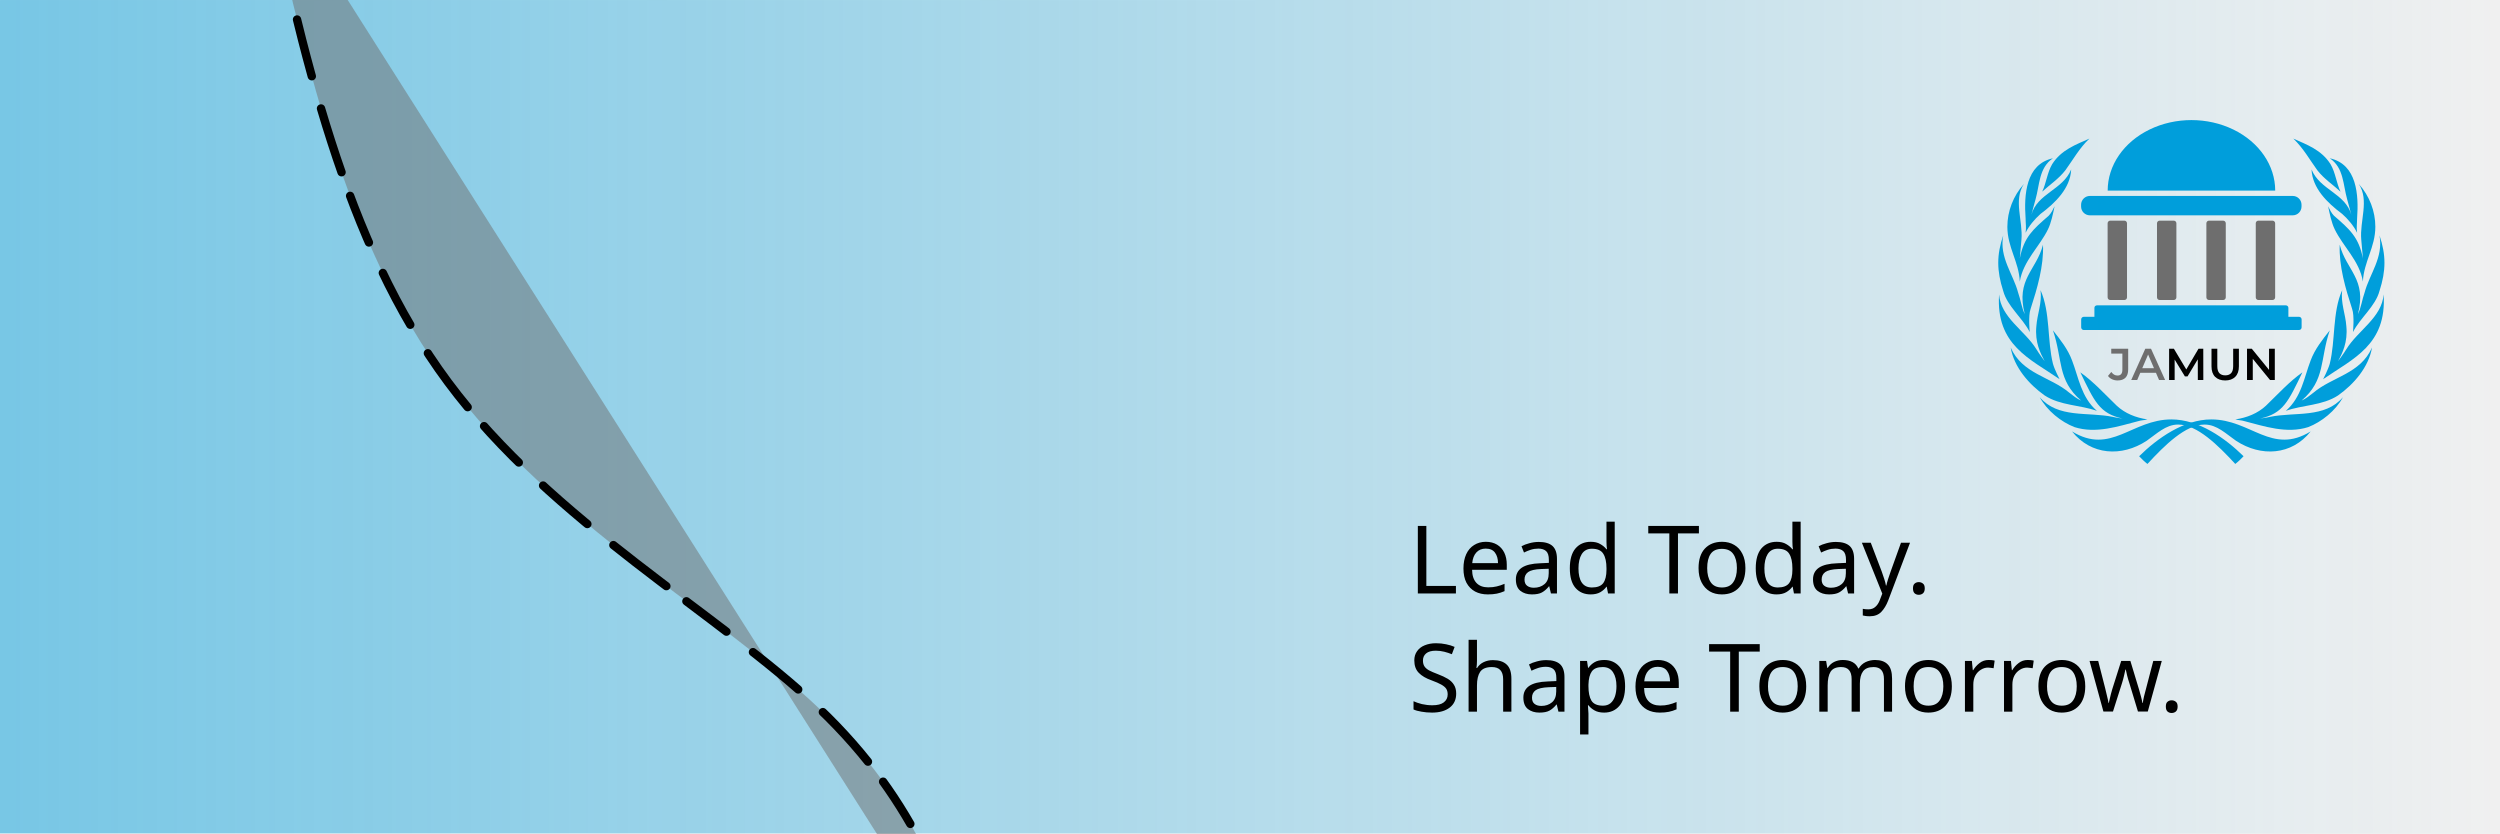
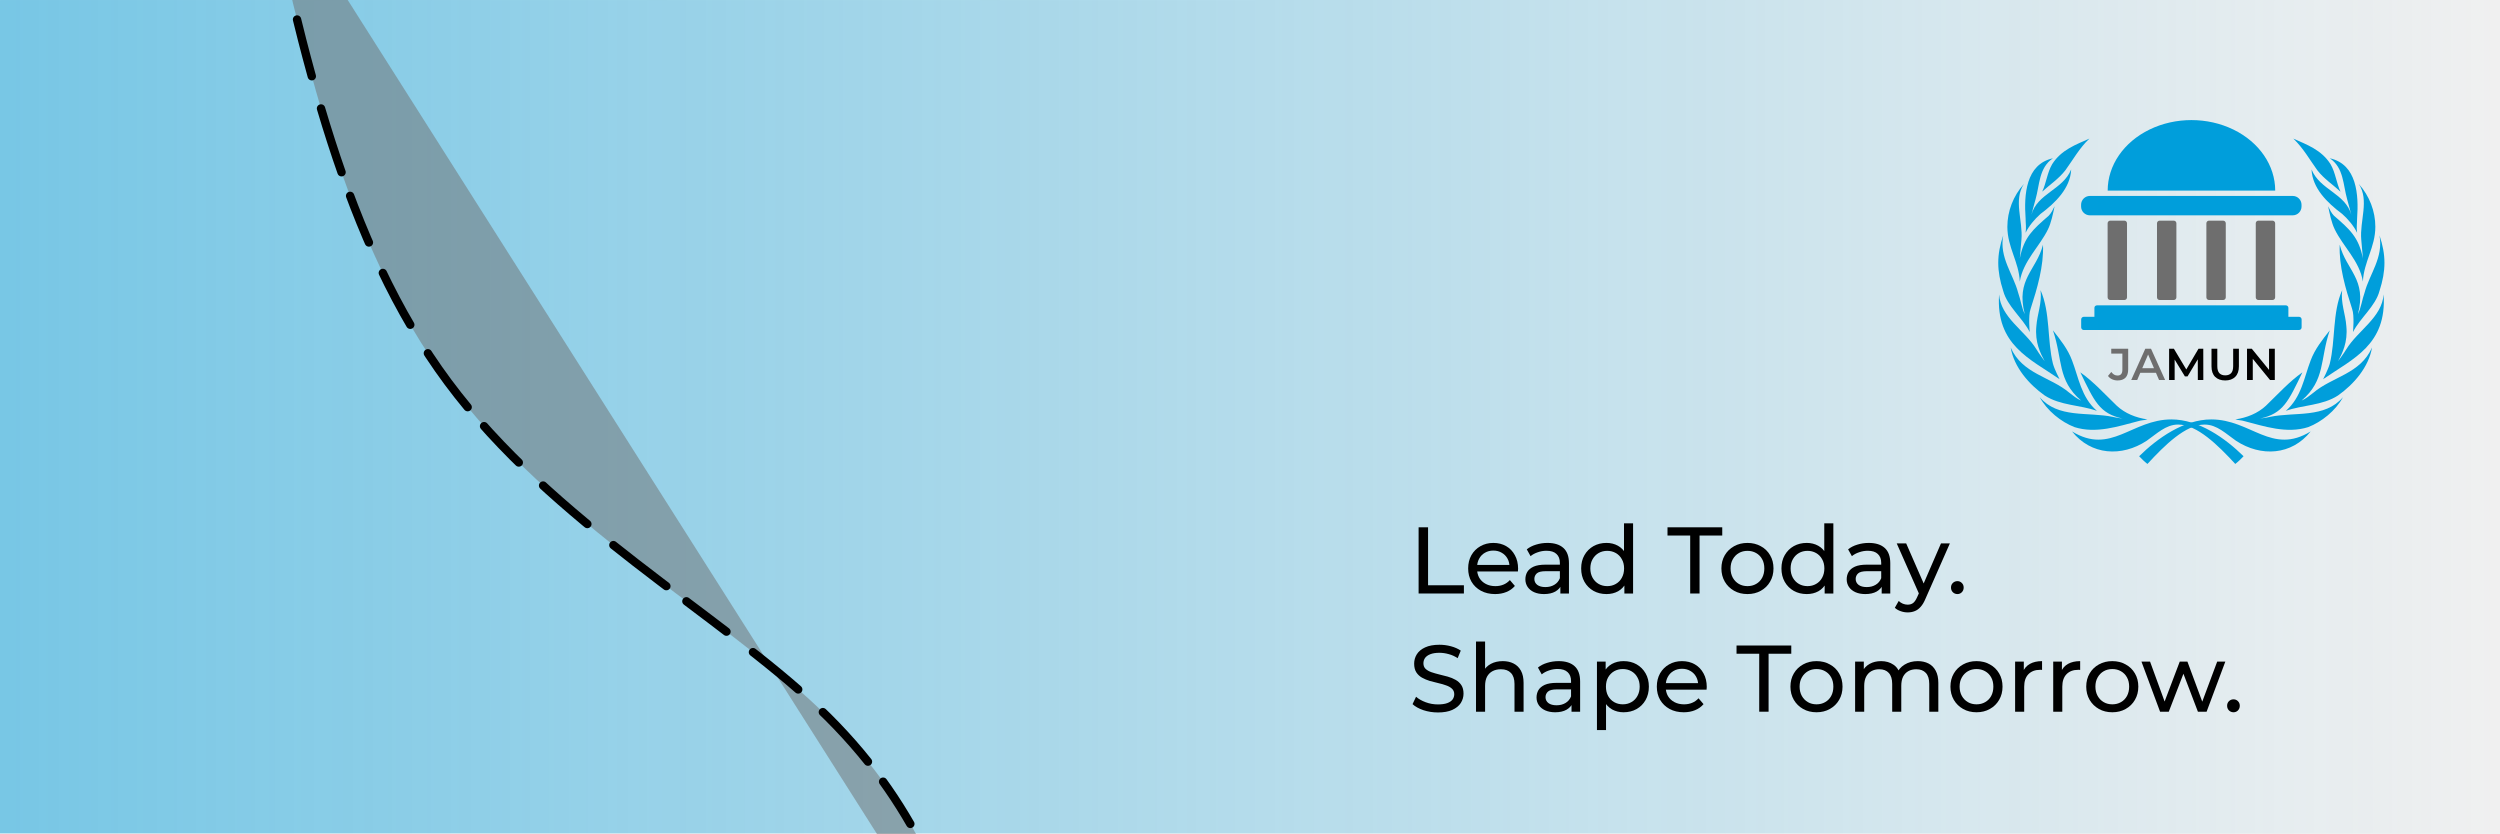
<svg xmlns="http://www.w3.org/2000/svg" xmlns:xlink="http://www.w3.org/1999/xlink" width="1128" height="376" viewBox="0 0 298.45 99.483" version="1.1" id="svg5" xml:space="preserve">
  <defs id="defs2">
    <linearGradient id="linearGradient4093">
      <stop style="stop-color:#009edb;stop-opacity:0.5;" offset="0" id="stop4089" />
      <stop style="stop-color:#009edb;stop-opacity:0;" offset="1" id="stop4091" />
    </linearGradient>
    <linearGradient xlink:href="#linearGradient4093" id="linearGradient4095" x1="0" y1="49.742" x2="298.451" y2="49.742" gradientUnits="userSpaceOnUse" />
  </defs>
  <g id="layer1">
    <rect style="fill:url(#linearGradient4095);fill-opacity:1;stroke:#ff0000;stroke-width:0.001" id="rect2610" width="298.45" height="99.483" x="0.001" y="0.001" />
-     <text xml:space="preserve" style="font-weight:600;font-size:11.289px;font-family:Montserrat;-inkscape-font-specification:'Montserrat, Semi-Bold';fill:#ffffff;fill-opacity:0;stroke:#ff0000;stroke-width:0.001" x="168.168" y="70.852" id="text236">
-       <tspan id="tspan234" style="font-style:normal;font-variant:normal;font-weight:500;font-stretch:normal;font-size:11.289px;font-family:Montserrat;-inkscape-font-specification:'Montserrat Medium';fill:#000000;fill-opacity:1;stroke-width:0.001" x="168.168" y="70.852">Lead Today.</tspan>
-       <tspan style="font-style:normal;font-variant:normal;font-weight:500;font-stretch:normal;font-size:11.289px;font-family:Montserrat;-inkscape-font-specification:'Montserrat Medium';fill:#000000;fill-opacity:1;stroke-width:0.001" x="168.168" y="84.963" id="tspan1104">Shape Tomorrow.</tspan>
-     </text>
+     <g aria-label="Lead Today. Shape Tomorrow." id="text236" style="font-weight:600;font-size:11.289px;font-family:Montserrat;-inkscape-font-specification:'Montserrat, Semi-Bold';fill:#ffffff;fill-opacity:0;stroke:#ff0000;stroke-width:0.001">
+       <path d="m 169.353,70.852 v -7.902 h 1.129 v 6.92 h 4.278 v 0.982 z" style="font-weight:500;-inkscape-font-specification:'Montserrat Medium';fill:#000000;fill-opacity:1" id="path20119" />
+       <path d="m 178.486,70.92 q -0.96,0 -1.693,-0.395 -0.722,-0.395 -1.129,-1.084 -0.395,-0.689 -0.395,-1.58 0,-0.892 0.384,-1.58 0.395,-0.689 1.072,-1.072 0.689,-0.395 1.547,-0.395 0.869,0 1.535,0.384 0.666,0.384 1.039,1.084 0.384,0.689 0.384,1.614 0,0.068 -0.011,0.158 0,0.09 -0.011,0.169 h -5.091 v -0.779 h 4.527 l -0.44,0.271 q 0.011,-0.576 -0.237,-1.027 -0.248,-0.452 -0.689,-0.7 -0.429,-0.26 -1.005,-0.26 -0.564,0 -1.005,0.26 -0.44,0.248 -0.689,0.711 -0.248,0.452 -0.248,1.039 v 0.181 q 0,0.598 0.271,1.072 0.282,0.463 0.779,0.722 0.497,0.26 1.14,0.26 0.531,0 0.96,-0.181 0.44,-0.181 0.768,-0.542 l 0.598,0.7 q -0.406,0.474 -1.016,0.722 -0.598,0.248 -1.343,0.248 z" style="font-weight:500;-inkscape-font-specification:'Montserrat Medium';fill:#000000;fill-opacity:1" id="path20121" />
+       <path d="m 186.276,70.852 v -1.264 l -0.057,-0.237 v -2.156 q 0,-0.689 -0.406,-1.061 -0.395,-0.384 -1.197,-0.384 -0.531,0 -1.039,0.181 -0.508,0.169 -0.858,0.463 l -0.452,-0.813 q 0.463,-0.373 1.106,-0.564 0.655,-0.203 1.366,-0.203 1.23,0 1.897,0.598 0.666,0.598 0.666,1.829 v 3.612 z m -1.964,0.068 q -0.666,0 -1.174,-0.226 -0.497,-0.226 -0.768,-0.621 -0.271,-0.406 -0.271,-0.914 0,-0.485 0.226,-0.881 0.237,-0.395 0.756,-0.632 0.531,-0.237 1.422,-0.237 h 1.897 v 0.779 h -1.851 q -0.813,0 -1.095,0.271 -0.282,0.271 -0.282,0.655 0,0.44 0.35,0.711 0.35,0.26 0.971,0.26 0.61,0 1.061,-0.271 0.463,-0.271 0.666,-0.79 l 0.214,0.745 q -0.214,0.531 -0.756,0.847 -0.542,0.305 -1.366,0.305 z" style="font-weight:500;-inkscape-font-specification:'Montserrat Medium';fill:#000000;fill-opacity:1" id="path20123" />
+       <path d="m 191.785,70.92 q -0.869,0 -1.558,-0.384 -0.677,-0.384 -1.072,-1.072 -0.395,-0.689 -0.395,-1.603 0,-0.914 0.395,-1.592 0.395,-0.689 1.072,-1.072 0.689,-0.384 1.558,-0.384 0.756,0 1.366,0.339 0.61,0.339 0.971,1.016 0.373,0.677 0.373,1.693 0,1.016 -0.361,1.693 -0.35,0.677 -0.96,1.027 -0.61,0.339 -1.389,0.339 z m 0.09,-0.948 q 0.564,0 1.016,-0.26 0.463,-0.26 0.722,-0.734 0.271,-0.485 0.271,-1.118 0,-0.643 -0.271,-1.106 -0.26,-0.474 -0.722,-0.734 -0.452,-0.26 -1.016,-0.26 -0.576,0 -1.027,0.26 -0.452,0.26 -0.722,0.734 -0.271,0.463 -0.271,1.106 0,0.632 0.271,1.118 0.271,0.474 0.722,0.734 0.452,0.26 1.027,0.26 z m 2.043,0.881 v -1.614 l 0.068,-1.389 -0.113,-1.389 v -3.985 h 1.084 v 8.376 z" style="font-weight:500;-inkscape-font-specification:'Montserrat Medium';fill:#000000;fill-opacity:1" id="path20125" />
+       <path d="m 201.775,70.852 v -6.92 h -2.709 v -0.982 h 6.536 v 0.982 h -2.709 v 6.92 z" style="font-weight:500;-inkscape-font-specification:'Montserrat Medium';fill:#000000;fill-opacity:1" id="path20127" />
+       <path d="m 208.616,70.92 q -0.903,0 -1.603,-0.395 -0.7,-0.395 -1.106,-1.084 -0.406,-0.7 -0.406,-1.58 0,-0.892 0.406,-1.58 0.406,-0.689 1.106,-1.072 0.7,-0.395 1.603,-0.395 0.892,0 1.592,0.395 0.711,0.384 1.106,1.072 0.406,0.677 0.406,1.58 0,0.892 -0.406,1.58 -0.395,0.689 -1.106,1.084 -0.7,0.395 -1.592,0.395 z m 0,-0.948 q 0.576,0 1.027,-0.26 0.463,-0.26 0.722,-0.734 0.26,-0.485 0.26,-1.118 0,-0.643 -0.26,-1.106 -0.26,-0.474 -0.722,-0.734 -0.452,-0.26 -1.027,-0.26 -0.576,0 -1.027,0.26 -0.452,0.26 -0.722,0.734 -0.271,0.463 -0.271,1.106 0,0.632 0.271,1.118 0.271,0.474 0.722,0.734 0.452,0.26 1.027,0.26 z" style="font-weight:500;-inkscape-font-specification:'Montserrat Medium';fill:#000000;fill-opacity:1" id="path20129" />
+       <path d="m 215.694,70.92 q -0.869,0 -1.558,-0.384 -0.677,-0.384 -1.072,-1.072 -0.395,-0.689 -0.395,-1.603 0,-0.914 0.395,-1.592 0.395,-0.689 1.072,-1.072 0.689,-0.384 1.558,-0.384 0.756,0 1.366,0.339 0.61,0.339 0.971,1.016 0.373,0.677 0.373,1.693 0,1.016 -0.361,1.693 -0.35,0.677 -0.96,1.027 -0.61,0.339 -1.389,0.339 z m 0.09,-0.948 q 0.564,0 1.016,-0.26 0.463,-0.26 0.722,-0.734 0.271,-0.485 0.271,-1.118 0,-0.643 -0.271,-1.106 -0.26,-0.474 -0.722,-0.734 -0.452,-0.26 -1.016,-0.26 -0.576,0 -1.027,0.26 -0.452,0.26 -0.722,0.734 -0.271,0.463 -0.271,1.106 0,0.632 0.271,1.118 0.271,0.474 0.722,0.734 0.452,0.26 1.027,0.26 z m 2.043,0.881 v -1.614 l 0.068,-1.389 -0.113,-1.389 v -3.985 h 1.084 v 8.376 z" style="font-weight:500;-inkscape-font-specification:'Montserrat Medium';fill:#000000;fill-opacity:1" id="path20131" />
+       <path d="m 224.635,70.852 v -1.264 l -0.056,-0.237 v -2.156 q 0,-0.689 -0.406,-1.061 -0.395,-0.384 -1.197,-0.384 -0.531,0 -1.039,0.181 -0.508,0.169 -0.858,0.463 l -0.452,-0.813 q 0.463,-0.373 1.106,-0.564 0.655,-0.203 1.366,-0.203 1.23,0 1.897,0.598 0.666,0.598 0.666,1.829 v 3.612 z m -1.964,0.068 q -0.666,0 -1.174,-0.226 -0.497,-0.226 -0.768,-0.621 -0.271,-0.406 -0.271,-0.914 0,-0.485 0.226,-0.881 0.237,-0.395 0.756,-0.632 0.531,-0.237 1.422,-0.237 h 1.897 v 0.779 h -1.851 q -0.813,0 -1.095,0.271 -0.282,0.271 -0.282,0.655 0,0.44 0.35,0.711 0.35,0.26 0.971,0.26 0.61,0 1.061,-0.271 0.463,-0.271 0.666,-0.79 l 0.214,0.745 q -0.214,0.531 -0.756,0.847 -0.542,0.305 -1.366,0.305 z" style="font-weight:500;-inkscape-font-specification:'Montserrat Medium';fill:#000000;fill-opacity:1" id="path20133" />
+       <path d="m 227.74,73.11 q -0.429,0 -0.835,-0.147 -0.406,-0.135 -0.7,-0.406 l 0.463,-0.813 q 0.226,0.214 0.497,0.327 0.271,0.113 0.576,0.113 0.395,0 0.655,-0.203 0.26,-0.203 0.485,-0.722 l 0.373,-0.824 0.113,-0.135 2.348,-5.43 h 1.061 l -2.901,6.581 q -0.26,0.632 -0.587,0.993 -0.316,0.361 -0.7,0.508 -0.384,0.158 -0.847,0.158 z m 1.422,-2.066 -2.732,-6.175 h 1.129 l 2.326,5.328 z" style="font-weight:500;-inkscape-font-specification:'Montserrat Medium';fill:#000000;fill-opacity:1" id="path20135" />
+       <path d="m 233.678,70.92 q -0.316,0 -0.542,-0.214 -0.226,-0.226 -0.226,-0.564 0,-0.339 0.226,-0.553 0.226,-0.214 0.542,-0.214 0.305,0 0.519,0.214 0.226,0.214 0.226,0.553 0,0.339 -0.226,0.564 -0.214,0.214 -0.519,0.214 z" style="font-weight:500;-inkscape-font-specification:'Montserrat Medium';fill:#000000;fill-opacity:1" id="path20137" />
+       <path d="m 171.656,85.053 q -0.903,0 -1.727,-0.271 -0.824,-0.282 -1.298,-0.722 l 0.418,-0.881 q 0.452,0.395 1.151,0.655 0.7,0.26 1.456,0.26 0.689,0 1.118,-0.158 0.429,-0.158 0.632,-0.429 0.203,-0.282 0.203,-0.632 0,-0.406 -0.271,-0.655 -0.26,-0.248 -0.689,-0.395 -0.418,-0.158 -0.926,-0.271 -0.508,-0.113 -1.027,-0.26 -0.508,-0.158 -0.937,-0.395 -0.418,-0.237 -0.677,-0.632 -0.26,-0.406 -0.26,-1.039 0,-0.61 0.316,-1.118 0.327,-0.519 0.993,-0.824 0.677,-0.316 1.716,-0.316 0.689,0 1.366,0.181 0.677,0.181 1.174,0.519 l -0.373,0.903 q -0.508,-0.339 -1.072,-0.485 -0.564,-0.158 -1.095,-0.158 -0.666,0 -1.095,0.169 -0.429,0.169 -0.632,0.452 -0.192,0.282 -0.192,0.632 0,0.418 0.26,0.666 0.271,0.248 0.689,0.395 0.429,0.147 0.937,0.271 0.508,0.113 1.016,0.26 0.519,0.147 0.937,0.384 0.429,0.237 0.689,0.632 0.26,0.395 0.26,1.016 0,0.598 -0.327,1.118 -0.327,0.508 -1.016,0.824 -0.677,0.305 -1.716,0.305 z" style="font-weight:500;-inkscape-font-specification:'Montserrat Medium';fill:#000000;fill-opacity:1" id="path20139" />
+       <path d="m 176.206,84.963 v -8.376 h 1.084 v 4.008 l -0.214,-0.429 q 0.294,-0.587 0.903,-0.914 0.61,-0.327 1.422,-0.327 0.734,0 1.287,0.282 0.564,0.282 0.881,0.858 0.316,0.576 0.316,1.456 v 3.443 h -1.084 v -3.319 q 0,-0.869 -0.429,-1.31 -0.418,-0.44 -1.185,-0.44 -0.576,0 -1.005,0.226 -0.429,0.226 -0.666,0.666 -0.226,0.44 -0.226,1.095 v 3.082 z" style="font-weight:500;-inkscape-font-specification:'Montserrat Medium';fill:#000000;fill-opacity:1" id="path20141" />
+       <path d="m 187.608,84.963 v -1.264 l -0.056,-0.237 v -2.156 q 0,-0.689 -0.406,-1.061 -0.395,-0.384 -1.197,-0.384 -0.531,0 -1.039,0.181 -0.508,0.169 -0.858,0.463 l -0.452,-0.813 q 0.463,-0.373 1.106,-0.564 0.655,-0.203 1.366,-0.203 1.23,0 1.897,0.598 0.666,0.598 0.666,1.829 v 3.612 z m -1.964,0.068 q -0.666,0 -1.174,-0.226 -0.497,-0.226 -0.768,-0.621 -0.271,-0.406 -0.271,-0.914 0,-0.485 0.226,-0.881 0.237,-0.395 0.756,-0.632 0.531,-0.237 1.422,-0.237 h 1.897 v 0.779 h -1.851 q -0.813,0 -1.095,0.271 -0.282,0.271 -0.282,0.655 0,0.44 0.35,0.711 0.35,0.26 0.971,0.26 0.61,0 1.061,-0.271 0.463,-0.271 0.666,-0.79 l 0.214,0.745 q -0.214,0.531 -0.756,0.847 -0.542,0.305 -1.366,0.305 z" style="font-weight:500;-inkscape-font-specification:'Montserrat Medium';fill:#000000;fill-opacity:1" id="path20143" />
+       <path d="m 193.816,85.031 q -0.745,0 -1.366,-0.339 -0.61,-0.35 -0.982,-1.027 -0.361,-0.677 -0.361,-1.693 0,-1.016 0.35,-1.693 0.361,-0.677 0.971,-1.016 0.621,-0.339 1.389,-0.339 0.881,0 1.558,0.384 0.677,0.384 1.072,1.072 0.395,0.677 0.395,1.592 0,0.914 -0.395,1.603 -0.395,0.689 -1.072,1.072 -0.677,0.384 -1.558,0.384 z m -3.172,2.122 v -8.173 h 1.039 v 1.614 l -0.068,1.389 0.113,1.389 v 3.782 z m 3.082,-3.071 q 0.576,0 1.027,-0.26 0.463,-0.26 0.722,-0.734 0.271,-0.485 0.271,-1.118 0,-0.643 -0.271,-1.106 -0.26,-0.474 -0.722,-0.734 -0.452,-0.26 -1.027,-0.26 -0.564,0 -1.027,0.26 -0.452,0.26 -0.722,0.734 -0.26,0.463 -0.26,1.106 0,0.632 0.26,1.118 0.271,0.474 0.722,0.734 0.463,0.26 1.027,0.26 z" style="font-weight:500;-inkscape-font-specification:'Montserrat Medium';fill:#000000;fill-opacity:1" id="path20145" />
+       <path d="m 201.008,85.031 q -0.96,0 -1.693,-0.395 -0.722,-0.395 -1.129,-1.084 -0.395,-0.689 -0.395,-1.58 0,-0.892 0.384,-1.58 0.395,-0.689 1.072,-1.072 0.689,-0.395 1.547,-0.395 0.869,0 1.535,0.384 0.666,0.384 1.039,1.084 0.384,0.689 0.384,1.614 0,0.068 -0.011,0.158 0,0.09 -0.011,0.169 h -5.091 v -0.779 h 4.527 l -0.44,0.271 q 0.011,-0.576 -0.237,-1.027 -0.248,-0.452 -0.689,-0.7 -0.429,-0.26 -1.005,-0.26 -0.564,0 -1.005,0.26 -0.44,0.248 -0.689,0.711 -0.248,0.452 -0.248,1.039 v 0.181 q 0,0.598 0.271,1.072 0.282,0.463 0.779,0.722 0.497,0.26 1.14,0.26 0.531,0 0.96,-0.181 0.44,-0.181 0.768,-0.542 l 0.598,0.7 q -0.406,0.474 -1.016,0.722 -0.598,0.248 -1.343,0.248 z" style="font-weight:500;-inkscape-font-specification:'Montserrat Medium';fill:#000000;fill-opacity:1" id="path20147" />
+       <path d="m 210.016,84.963 v -6.92 h -2.709 v -0.982 h 6.536 v 0.982 h -2.709 v 6.92 z" style="font-weight:500;-inkscape-font-specification:'Montserrat Medium';fill:#000000;fill-opacity:1" id="path20149" />
+       <path d="m 216.857,85.031 q -0.903,0 -1.603,-0.395 -0.7,-0.395 -1.106,-1.084 -0.406,-0.7 -0.406,-1.58 0,-0.892 0.406,-1.58 0.406,-0.689 1.106,-1.072 0.7,-0.395 1.603,-0.395 0.892,0 1.592,0.395 0.711,0.384 1.106,1.072 0.406,0.677 0.406,1.58 0,0.892 -0.406,1.58 -0.395,0.689 -1.106,1.084 -0.7,0.395 -1.592,0.395 z m 0,-0.948 q 0.576,0 1.027,-0.26 0.463,-0.26 0.722,-0.734 0.26,-0.485 0.26,-1.118 0,-0.643 -0.26,-1.106 -0.26,-0.474 -0.722,-0.734 -0.452,-0.26 -1.027,-0.26 -0.576,0 -1.027,0.26 -0.452,0.26 -0.722,0.734 -0.271,0.463 -0.271,1.106 0,0.632 0.271,1.118 0.271,0.474 0.722,0.734 0.452,0.26 1.027,0.26 z" style="font-weight:500;-inkscape-font-specification:'Montserrat Medium';fill:#000000;fill-opacity:1" id="path20151" />
+       <path d="m 221.463,84.963 v -5.983 h 1.039 v 1.592 l -0.169,-0.406 q 0.282,-0.587 0.869,-0.914 0.587,-0.327 1.366,-0.327 0.858,0 1.479,0.429 0.621,0.418 0.813,1.276 l -0.44,-0.181 q 0.271,-0.689 0.948,-1.106 0.677,-0.418 1.58,-0.418 0.722,0 1.276,0.282 0.553,0.282 0.858,0.858 0.316,0.576 0.316,1.456 v 3.443 h -1.084 v -3.319 q 0,-0.869 -0.406,-1.31 -0.406,-0.44 -1.14,-0.44 -0.542,0 -0.948,0.226 -0.406,0.226 -0.632,0.666 -0.214,0.44 -0.214,1.095 v 3.082 h -1.084 v -3.319 q 0,-0.869 -0.406,-1.31 -0.395,-0.44 -1.14,-0.44 -0.531,0 -0.937,0.226 -0.406,0.226 -0.632,0.666 -0.226,0.44 -0.226,1.095 v 3.082 z" style="font-weight:500;-inkscape-font-specification:'Montserrat Medium';fill:#000000;fill-opacity:1" id="path20153" />
+       <path d="m 235.958,85.031 q -0.903,0 -1.603,-0.395 -0.7,-0.395 -1.106,-1.084 -0.406,-0.7 -0.406,-1.58 0,-0.892 0.406,-1.58 0.406,-0.689 1.106,-1.072 0.7,-0.395 1.603,-0.395 0.892,0 1.592,0.395 0.711,0.384 1.106,1.072 0.406,0.677 0.406,1.58 0,0.892 -0.406,1.58 -0.395,0.689 -1.106,1.084 -0.7,0.395 -1.592,0.395 z m 0,-0.948 q 0.576,0 1.027,-0.26 0.463,-0.26 0.722,-0.734 0.26,-0.485 0.26,-1.118 0,-0.643 -0.26,-1.106 -0.26,-0.474 -0.722,-0.734 -0.452,-0.26 -1.027,-0.26 -0.576,0 -1.027,0.26 -0.452,0.26 -0.722,0.734 -0.271,0.463 -0.271,1.106 0,0.632 0.271,1.118 0.271,0.474 0.722,0.734 0.452,0.26 1.027,0.26 z" style="font-weight:500;-inkscape-font-specification:'Montserrat Medium';fill:#000000;fill-opacity:1" id="path20155" />
+       <path d="m 240.564,84.963 v -5.983 h 1.039 V 80.606 l -0.102,-0.406 q 0.248,-0.621 0.835,-0.948 0.587,-0.327 1.445,-0.327 v 1.05 q -0.068,-0.011 -0.135,-0.011 -0.056,0 -0.113,0 -0.869,0 -1.377,0.519 -0.508,0.519 -0.508,1.501 v 2.98 z" style="font-weight:500;-inkscape-font-specification:'Montserrat Medium';fill:#000000;fill-opacity:1" id="path20157" />
+       <path d="m 245.113,84.963 v -5.983 h 1.039 V 80.606 l -0.102,-0.406 q 0.248,-0.621 0.835,-0.948 0.587,-0.327 1.445,-0.327 v 1.05 q -0.068,-0.011 -0.135,-0.011 -0.056,0 -0.113,0 -0.869,0 -1.377,0.519 -0.508,0.519 -0.508,1.501 v 2.98 z" style="font-weight:500;-inkscape-font-specification:'Montserrat Medium';fill:#000000;fill-opacity:1" id="path20159" />
+       <path d="m 252.169,85.031 q -0.903,0 -1.603,-0.395 -0.7,-0.395 -1.106,-1.084 -0.406,-0.7 -0.406,-1.58 0,-0.892 0.406,-1.58 0.406,-0.689 1.106,-1.072 0.7,-0.395 1.603,-0.395 0.892,0 1.592,0.395 0.711,0.384 1.106,1.072 0.406,0.677 0.406,1.58 0,0.892 -0.406,1.58 -0.395,0.689 -1.106,1.084 -0.7,0.395 -1.592,0.395 z m 0,-0.948 q 0.576,0 1.027,-0.26 0.463,-0.26 0.722,-0.734 0.26,-0.485 0.26,-1.118 0,-0.643 -0.26,-1.106 -0.26,-0.474 -0.722,-0.734 -0.452,-0.26 -1.027,-0.26 -0.576,0 -1.027,0.26 -0.452,0.26 -0.722,0.734 -0.271,0.463 -0.271,1.106 0,0.632 0.271,1.118 0.271,0.474 0.722,0.734 0.452,0.26 1.027,0.26 z" style="font-weight:500;-inkscape-font-specification:'Montserrat Medium';fill:#000000;fill-opacity:1" id="path20161" />
+       <path d="m 257.87,84.963 -2.224,-5.983 h 1.027 l 1.976,5.419 h -0.485 l 2.055,-5.419 h 0.914 l 2.009,5.419 h -0.474 l 2.021,-5.419 h 0.971 l -2.235,5.983 h -1.039 l -1.885,-4.945 h 0.316 l -1.908,4.945 z" style="font-weight:500;-inkscape-font-specification:'Montserrat Medium';fill:#000000;fill-opacity:1" id="path20163" />
+       <path d="m 266.641,85.031 q -0.316,0 -0.542,-0.214 -0.226,-0.226 -0.226,-0.564 0,-0.339 0.226,-0.553 0.226,-0.214 0.542,-0.214 0.305,0 0.519,0.214 0.226,0.214 0.226,0.553 0,0.339 -0.226,0.564 -0.214,0.214 -0.519,0.214 z" style="font-weight:500;-inkscape-font-specification:'Montserrat Medium';fill:#000000;fill-opacity:1" id="path20165" />
+     </g>
    <g id="g5284" transform="matrix(0.3978418,0,0,0.3978418,238.5512,12.86041)">
      <rect style="fill:#ffffff;fill-opacity:0;stroke:#ff0000;stroke-width:0.001" id="rect5181" width="125.677" height="125.677" x="-4.895" y="-11.245" />
      <g id="g5127" transform="translate(0,3.704167)">
        <g id="g3685" transform="translate(-134.6071,-107.2168)" style="fill:#009edb;fill-opacity:1">
          <path style="fill:#009edb;fill-opacity:1;stroke-width:0.955" d="m 241.045,170.836 c 0,0 0.497,-4.882 -0.249,-6.937 -1.99,-6.166 -3.979,-12.846 -3.73,-19.269 1.99,7.708 8.207,10.277 5.471,20.811 0.995,-2.055 1.243,-4.368 1.989,-6.423 1.492,-5.652 5.72,-10.534 4.476,-17.214 1.989,5.909 1.989,10.534 0,16.7 -1.243,4.625 -5.72,7.965 -7.958,12.332" id="path3666" />
          <path style="fill:#009edb;fill-opacity:1;stroke-width:0.955" d="m 242.288,141.033 c -0.995,-2.055 -2.736,-4.111 -4.476,-5.652 -4.476,-3.34 -8.953,-7.708 -9.201,-13.36 2.487,6.166 10.196,7.194 11.937,13.617 0,0 -0.995,-3.854 -1.243,-4.625 -1.243,-4.368 -0.995,-9.506 -5.222,-12.332 8.207,1.798 8.704,11.048 8.207,17.985 0,1.542 -0.249,2.826 0,4.368" id="path3664" />
          <path style="fill:#009edb;fill-opacity:1;stroke-width:0.955" d="m 237.314,128.7 c -2.238,-2.055 -4.974,-3.854 -6.963,-6.423 -2.238,-3.083 -4.228,-6.68 -7.212,-9.506 3.979,1.798 8.455,3.34 11.191,7.708 1.492,2.569 1.741,5.652 2.984,8.222" id="path3662" />
          <path style="fill:#009edb;fill-opacity:1;stroke-width:0.955" d="m 235.574,140.005 c -0.995,-2.055 -1.492,-4.625 -1.99,-6.937 0.497,1.028 0.995,2.055 1.741,2.826 4.725,4.111 7.461,6.423 8.704,12.846 l -0.497,-5.652 c -0.497,-5.652 2.487,-11.819 -0.746,-16.7 3.233,3.597 4.974,8.222 4.974,12.846 0,6.166 -3.482,10.534 -3.73,16.443 -0.995,-6.166 -5.968,-10.534 -8.455,-15.672" id="path3660" />
          <path style="fill:#009edb;fill-opacity:1;stroke-width:0.955" d="m 232.092,184.967 c 0,0 1.492,-2.826 1.99,-4.625 1.741,-6.937 0.746,-15.415 3.73,-22.096 -0.497,3.854 0.995,7.194 1.243,10.791 0.497,4.882 -1.243,8.222 -2.487,10.534 0,0 1.741,-2.312 2.487,-3.597 3.482,-5.652 10.693,-9.506 11.191,-16.443 0.995,15.159 -9.201,19.269 -18.154,25.436" id="path3658" />
          <path style="fill:#009edb;fill-opacity:1;stroke-width:0.955" d="m 198.519,197.042 c 11.937,0 18.154,10.791 29.842,3.597 -5.72,7.194 -14.921,7.708 -22.382,2.826 -2.984,-2.055 -5.72,-4.882 -9.45,-4.882 -5.72,0 -11.937,6.166 -17.159,11.819 -0.995,-0.771 -1.741,-1.542 -2.487,-2.312 5.471,-5.395 13.429,-11.048 21.636,-11.048" id="path3656" />
          <path style="fill:#009edb;fill-opacity:1;stroke-width:0.955" d="m 208.467,197.556 c -0.746,-0.257 -1.741,-0.257 -2.736,-0.514 3.482,-0.514 6.714,-1.798 9.201,-4.111 3.73,-3.597 6.963,-7.194 10.942,-10.02 -4.228,8.735 -5.72,12.332 -12.683,13.874 0,0 1.989,-0.257 2.984,-0.514 7.461,-1.542 16.413,0.514 21.884,-5.909 -2.238,4.111 -6.466,7.451 -10.445,8.992 -6.466,2.055 -13.18,-0.257 -19.149,-1.798" id="path3654" />
          <path style="fill:#009edb;fill-opacity:1;stroke-width:0.955" d="m 220.901,194.473 c 4.725,-4.111 5.471,-10.02 7.461,-15.159 1.243,-3.34 3.482,-6.166 5.72,-8.992 -2.984,8.735 -1.243,14.902 -8.455,21.068 1.243,-0.514 2.487,-1.542 3.482,-2.312 5.72,-4.882 14.175,-5.652 17.657,-13.617 -0.995,5.909 -5.471,11.048 -10.196,14.388 -4.725,3.083 -10.693,2.826 -15.667,4.625" id="path3652" />
          <path style="fill:#009edb;fill-opacity:1;stroke-width:0.955" d="m 144.057,170.836 c 0,0 -0.497,-4.882 0.249,-6.937 1.99,-6.166 3.979,-12.846 3.73,-19.269 -1.99,7.708 -8.207,10.277 -5.471,20.811 -0.995,-2.055 -1.243,-4.368 -1.989,-6.423 -1.492,-5.652 -5.72,-10.534 -4.476,-17.214 -1.989,5.909 -1.989,10.534 0,16.7 1.243,4.625 5.72,7.965 7.958,12.332" id="path3650" />
          <path style="fill:#009edb;fill-opacity:1;stroke-width:0.955" d="m 142.814,141.033 c 0.995,-2.055 2.736,-4.111 4.476,-5.652 4.476,-3.34 8.953,-7.708 9.201,-13.36 -2.487,6.166 -10.196,7.194 -11.937,13.617 0,0 0.995,-3.854 1.243,-4.625 1.243,-4.368 0.995,-9.506 5.222,-12.332 -8.207,1.798 -8.704,11.048 -8.207,17.985 0,1.542 0.249,2.826 0,4.368" id="path3648" />
          <path style="fill:#009edb;fill-opacity:1;stroke-width:0.955" d="m 147.787,128.7 c 2.238,-2.055 4.974,-3.854 6.963,-6.423 2.238,-3.083 4.228,-6.68 7.212,-9.506 -3.979,1.798 -8.455,3.34 -11.191,7.708 -1.492,2.569 -1.741,5.652 -2.984,8.222" id="path3646" />
          <path style="fill:#009edb;fill-opacity:1;stroke-width:0.955" d="m 149.528,140.005 c 0.995,-2.055 1.492,-4.625 1.989,-6.937 -0.497,1.028 -0.995,2.055 -1.741,2.826 -4.725,4.111 -7.461,6.423 -8.704,12.846 l 0.497,-5.652 c 0.497,-5.652 -2.487,-11.819 0.746,-16.7 -3.233,3.597 -4.974,8.222 -4.974,12.846 0,6.166 3.482,10.534 3.73,16.443 0.995,-6.166 5.968,-10.534 8.455,-15.672" id="path3644" />
          <path style="fill:#009edb;fill-opacity:1;stroke-width:0.955" d="m 153.01,184.967 c 0,0 -1.492,-2.826 -1.99,-4.625 -1.741,-6.937 -0.746,-15.415 -3.73,-22.096 0.497,3.854 -0.995,7.194 -1.243,10.791 -0.497,4.882 1.243,8.222 2.487,10.534 0,0 -1.741,-2.312 -2.487,-3.597 -3.482,-5.652 -10.693,-9.506 -11.191,-16.443 -0.995,15.159 9.201,19.269 18.154,25.436" id="path3642" />
          <path style="fill:#009edb;fill-opacity:1;stroke-width:0.955" d="m 186.582,197.042 c -11.937,0 -18.154,10.791 -29.842,3.597 5.72,7.194 14.921,7.708 22.382,2.826 2.984,-2.055 5.72,-4.882 9.45,-4.882 5.72,0 11.937,6.166 17.159,11.819 0.995,-0.771 1.741,-1.542 2.487,-2.312 -5.471,-5.395 -13.429,-11.048 -21.636,-11.048" id="path3640" />
          <path style="fill:#009edb;fill-opacity:1;stroke-width:0.955" d="m 176.635,197.556 c 0.746,-0.257 1.741,-0.257 2.736,-0.514 -3.482,-0.514 -6.715,-1.798 -9.201,-4.111 -3.73,-3.597 -6.963,-7.194 -10.942,-10.02 4.228,8.735 5.72,12.332 12.683,13.874 0,0 -1.99,-0.257 -2.984,-0.514 -7.461,-1.542 -16.413,0.514 -21.884,-5.909 2.238,4.111 6.466,7.451 10.445,8.992 6.466,2.055 13.18,-0.257 19.149,-1.798" id="path3638" />
          <path style="fill:#009edb;fill-opacity:1;stroke-width:0.955" d="m 164.201,194.473 c -4.725,-4.111 -5.471,-10.02 -7.461,-15.159 -1.243,-3.34 -3.482,-6.166 -5.72,-8.992 2.984,8.735 1.243,14.902 8.455,21.068 -1.243,-0.514 -2.487,-1.542 -3.482,-2.312 -5.72,-4.882 -14.175,-5.652 -17.657,-13.617 0.995,5.909 5.471,11.048 10.196,14.388 4.725,3.083 10.693,2.826 15.667,4.625" id="path1950" />
        </g>
        <g id="g5250" transform="translate(-63.56453,-61.02408)" style="fill:#6e6e6e;fill-opacity:1">
          <rect style="fill:#6e6e6e;fill-opacity:1;stroke:#ff0000;stroke-width:0" id="rect5205" width="5.821" height="23.812" x="96.382" y="91.205" rx="0.794" ry="0.794" />
          <rect style="fill:#6e6e6e;fill-opacity:1;stroke:#ff0000;stroke-width:0" id="rect5207" width="5.821" height="23.812" x="111.199" y="91.205" rx="0.794" ry="0.794" />
          <rect style="fill:#6e6e6e;fill-opacity:1;stroke:#ff0000;stroke-width:0" id="rect5209" width="5.821" height="23.812" x="126.016" y="91.205" rx="0.794" ry="0.794" />
          <rect style="fill:#6e6e6e;fill-opacity:1;stroke:#ff0000;stroke-width:0" id="rect5211" width="5.821" height="23.812" x="140.832" y="91.205" rx="0.794" ry="0.794" />
        </g>
        <path style="fill:#009edb;fill-opacity:1;stroke:#ff0000;stroke-width:0" id="path5213" d="m 83.106,-21.169 a 25.135,21.166 0 0 1 -12.568,18.33 25.135,21.166 0 0 1 -25.135,-5e-7 25.135,21.166 0 0 1 -12.568,-18.33 h 25.135 z" transform="scale(1,-1)" />
        <rect style="fill:#009edb;fill-opacity:1;stroke:#ff0000;stroke-width:0.001" id="rect5217" width="66.146" height="5.821" x="24.858" y="22.764" rx="2.646" ry="2.646" />
        <path id="rect5219" style="fill:#009edb;fill-opacity:1;stroke:#ff0000;stroke-width:0.001" d="m 29.647,55.589 c -0.44,0 -0.794,0.33 -0.794,0.741 v 2.698 h -3.175 c -0.44,0 -0.794,0.354 -0.794,0.794 v 2.381 c 0,0.44 0.354,0.794 0.794,0.794 h 3.969 56.62 3.97 c 0.44,0 0.794,-0.354 0.794,-0.794 v -2.381 c 0,-0.44 -0.354,-0.794 -0.794,-0.794 h -3.176 v -2.698 c 0,-0.41 -0.354,-0.741 -0.794,-0.741 z" />
        <g aria-label="JAMUN" id="text5306" style="font-weight:600;font-size:13.406px;font-family:Montserrat;-inkscape-font-specification:'Montserrat, Semi-Bold';fill:#ff0000;fill-opacity:0.466;stroke:#ff0000;stroke-width:0.001">
          <path d="m 35.824,78.132 q -0.898,0 -1.662,-0.349 -0.751,-0.349 -1.233,-1.005 l 0.992,-1.193 q 0.389,0.536 0.845,0.804 0.469,0.268 1.019,0.268 1.461,0 1.461,-1.729 v -4.853 h -3.338 v -1.461 h 5.081 v 6.22 q 0,1.662 -0.818,2.48 -0.804,0.818 -2.346,0.818 z" style="fill:#6e6e6e;fill-opacity:1" id="path5003" />
          <path d="m 39.9,77.998 4.223,-9.384 h 1.716 l 4.236,9.384 H 48.251 L 44.618,69.539 h 0.697 l -3.62,8.459 z m 1.944,-2.172 0.469,-1.367 h 5.067 l 0.469,1.367 z" style="fill:#6e6e6e;fill-opacity:1" id="path5005" />
          <path d="m 51.268,77.998 v -9.384 h 1.434 l 4.102,6.85 h -0.751 l 4.035,-6.85 h 1.434 l 0.013,9.384 H 59.887 l -0.013,-6.797 h 0.349 l -3.432,5.724 h -0.778 l -3.485,-5.724 h 0.402 v 6.797 z" style="fill:#000000;fill-opacity:1" id="path5007" />
          <path d="m 68.105,78.132 q -1.93,0 -3.03,-1.086 -1.086,-1.086 -1.086,-3.137 v -5.295 h 1.743 v 5.228 q 0,1.448 0.617,2.105 0.63,0.657 1.77,0.657 1.139,0 1.756,-0.657 0.617,-0.657 0.617,-2.105 v -5.228 h 1.716 v 5.295 q 0,2.051 -1.099,3.137 -1.086,1.086 -3.003,1.086 z" style="fill:#000000;fill-opacity:1" id="path5009" />
          <path d="m 74.647,77.998 v -9.384 h 1.434 l 5.885,7.226 h -0.71 v -7.226 h 1.729 v 9.384 h -1.434 l -5.885,-7.226 h 0.71 v 7.226 z" style="fill:#000000;fill-opacity:1" id="path5011" />
        </g>
      </g>
    </g>
    <path style="fill:#6e6e6e;fill-opacity:0.5;stroke:#000000;stroke-width:1;stroke-dasharray:8,3,6,4,7,4;stroke-dashoffset:2;stroke-opacity:1;stroke-linecap:round" d="m 31.233,-16.195 c 4.916,22.557 9.833,45.114 22.268,61.839 12.436,16.725 32.389,27.618 44.246,38.896 11.857,11.279 15.616,22.943 19.376,34.606" id="path11076" />
  </g>
</svg>
